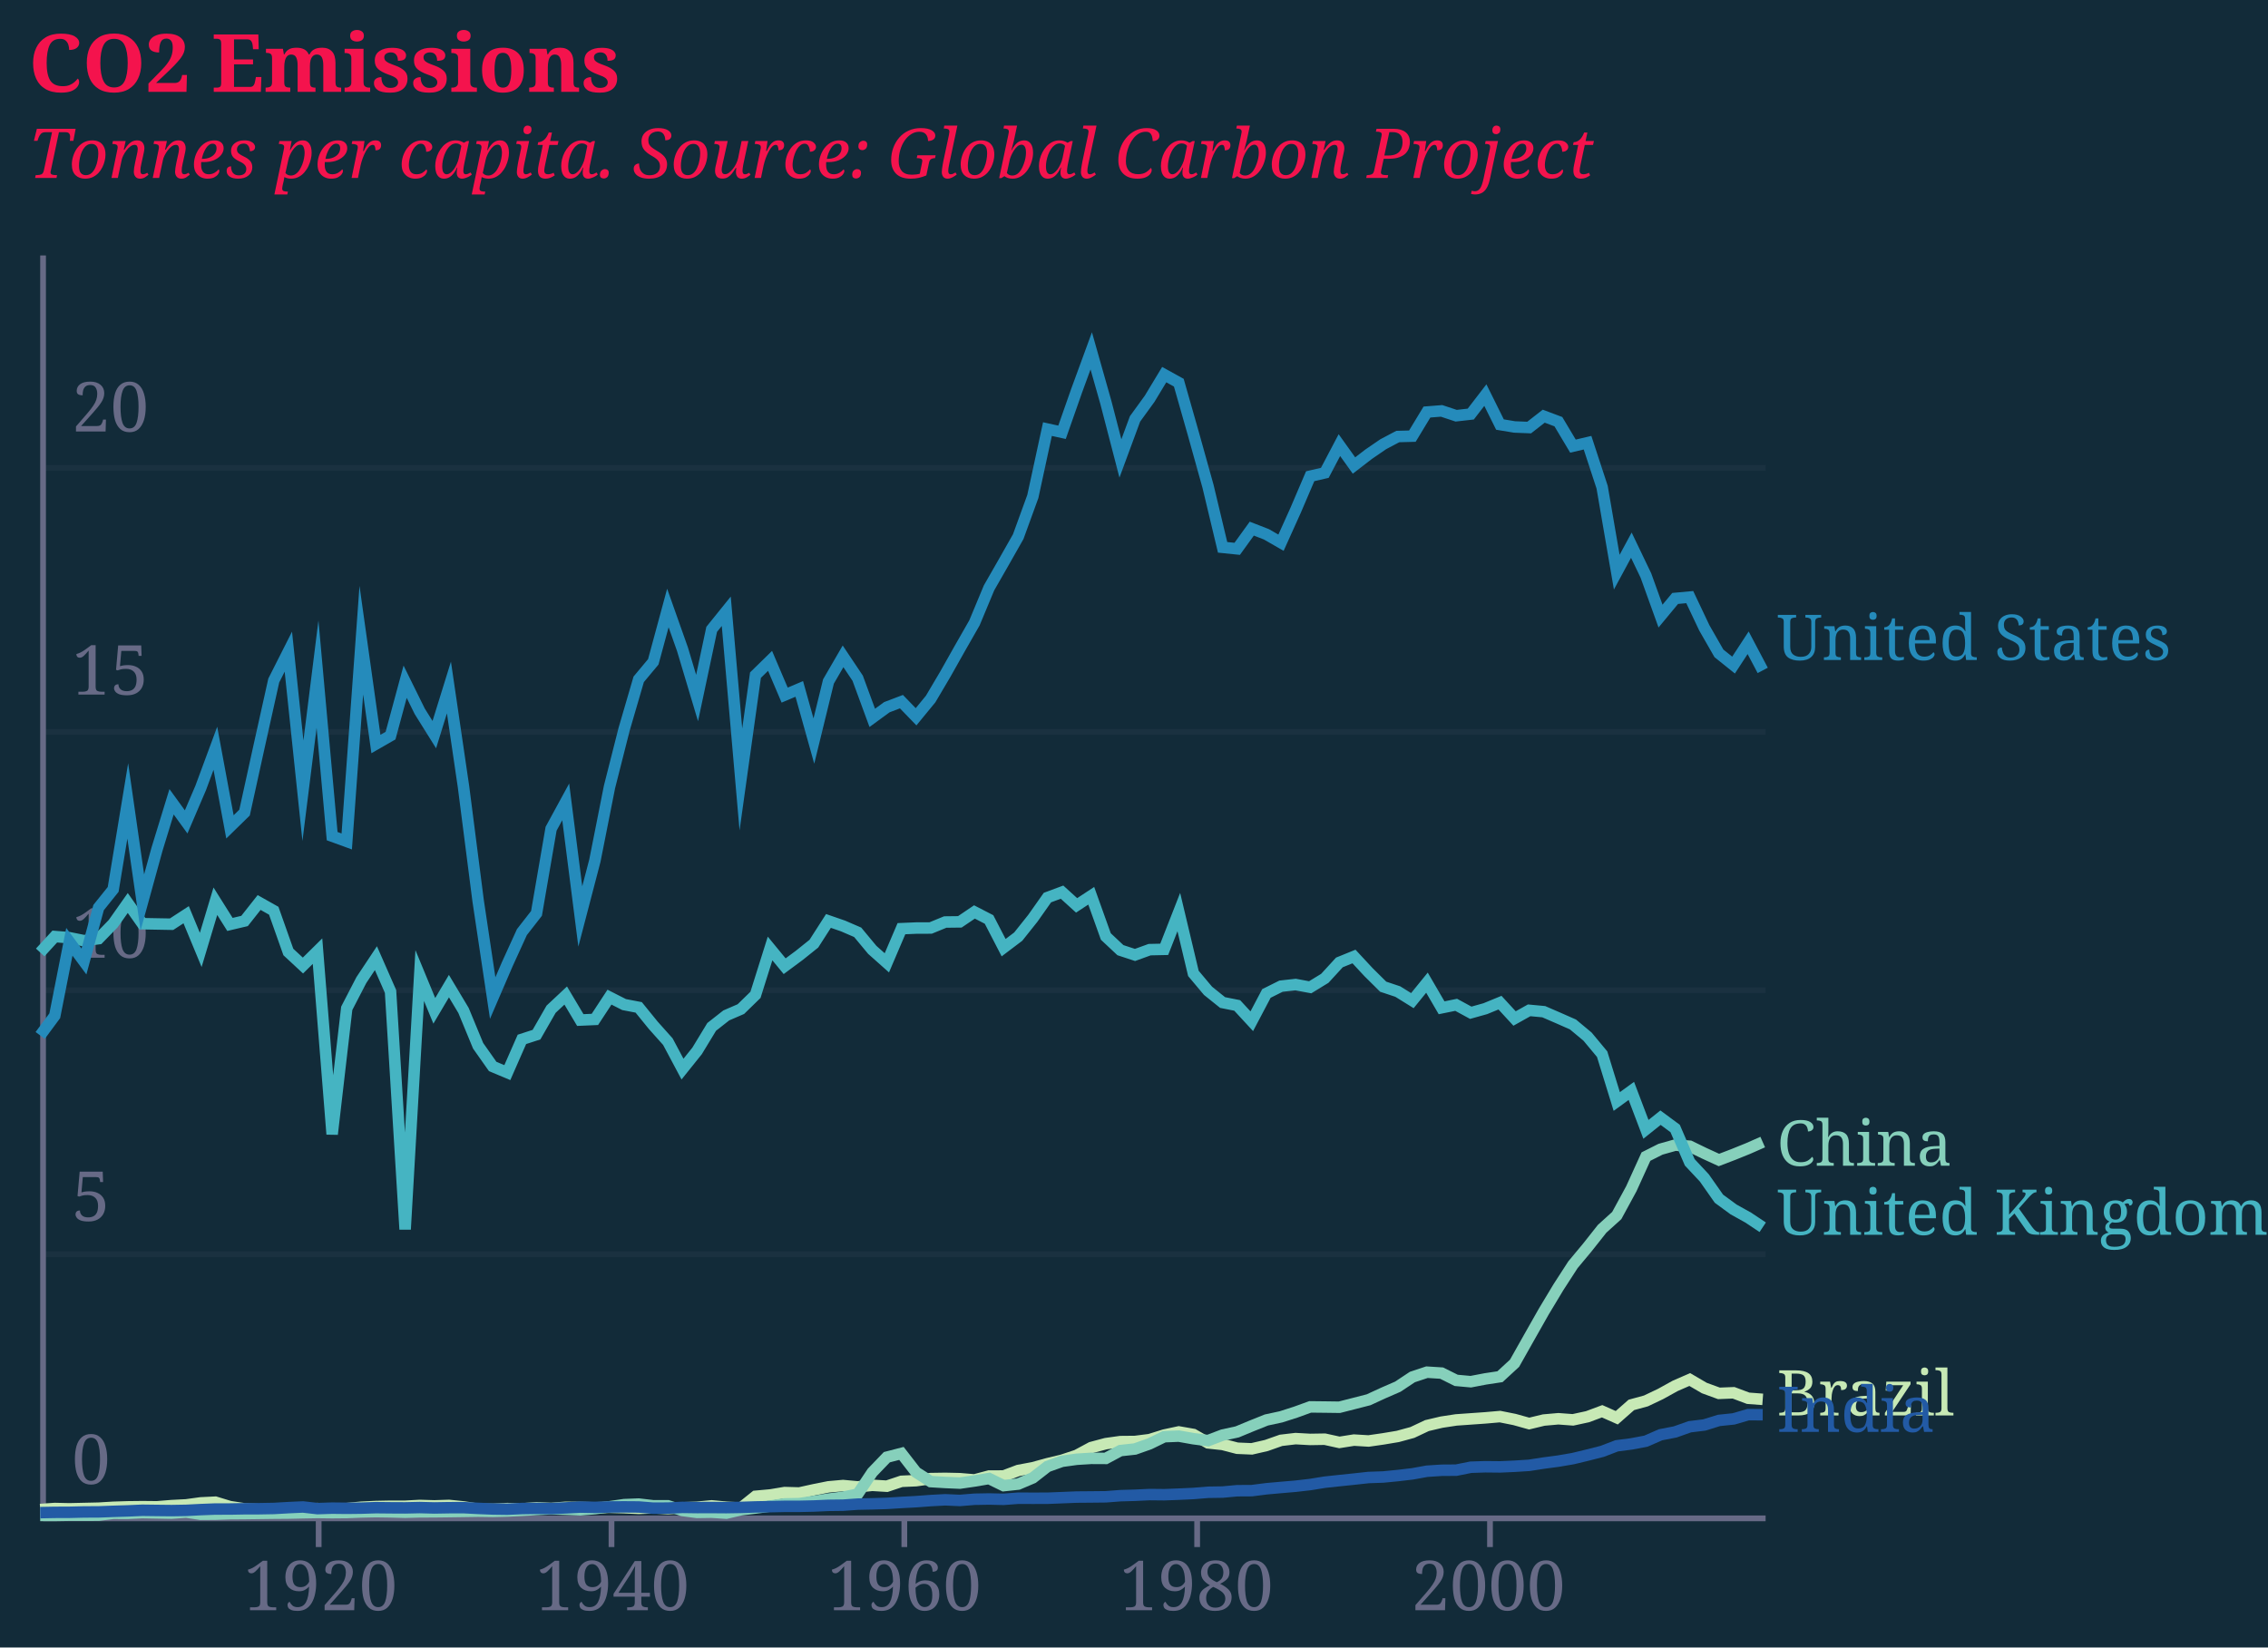
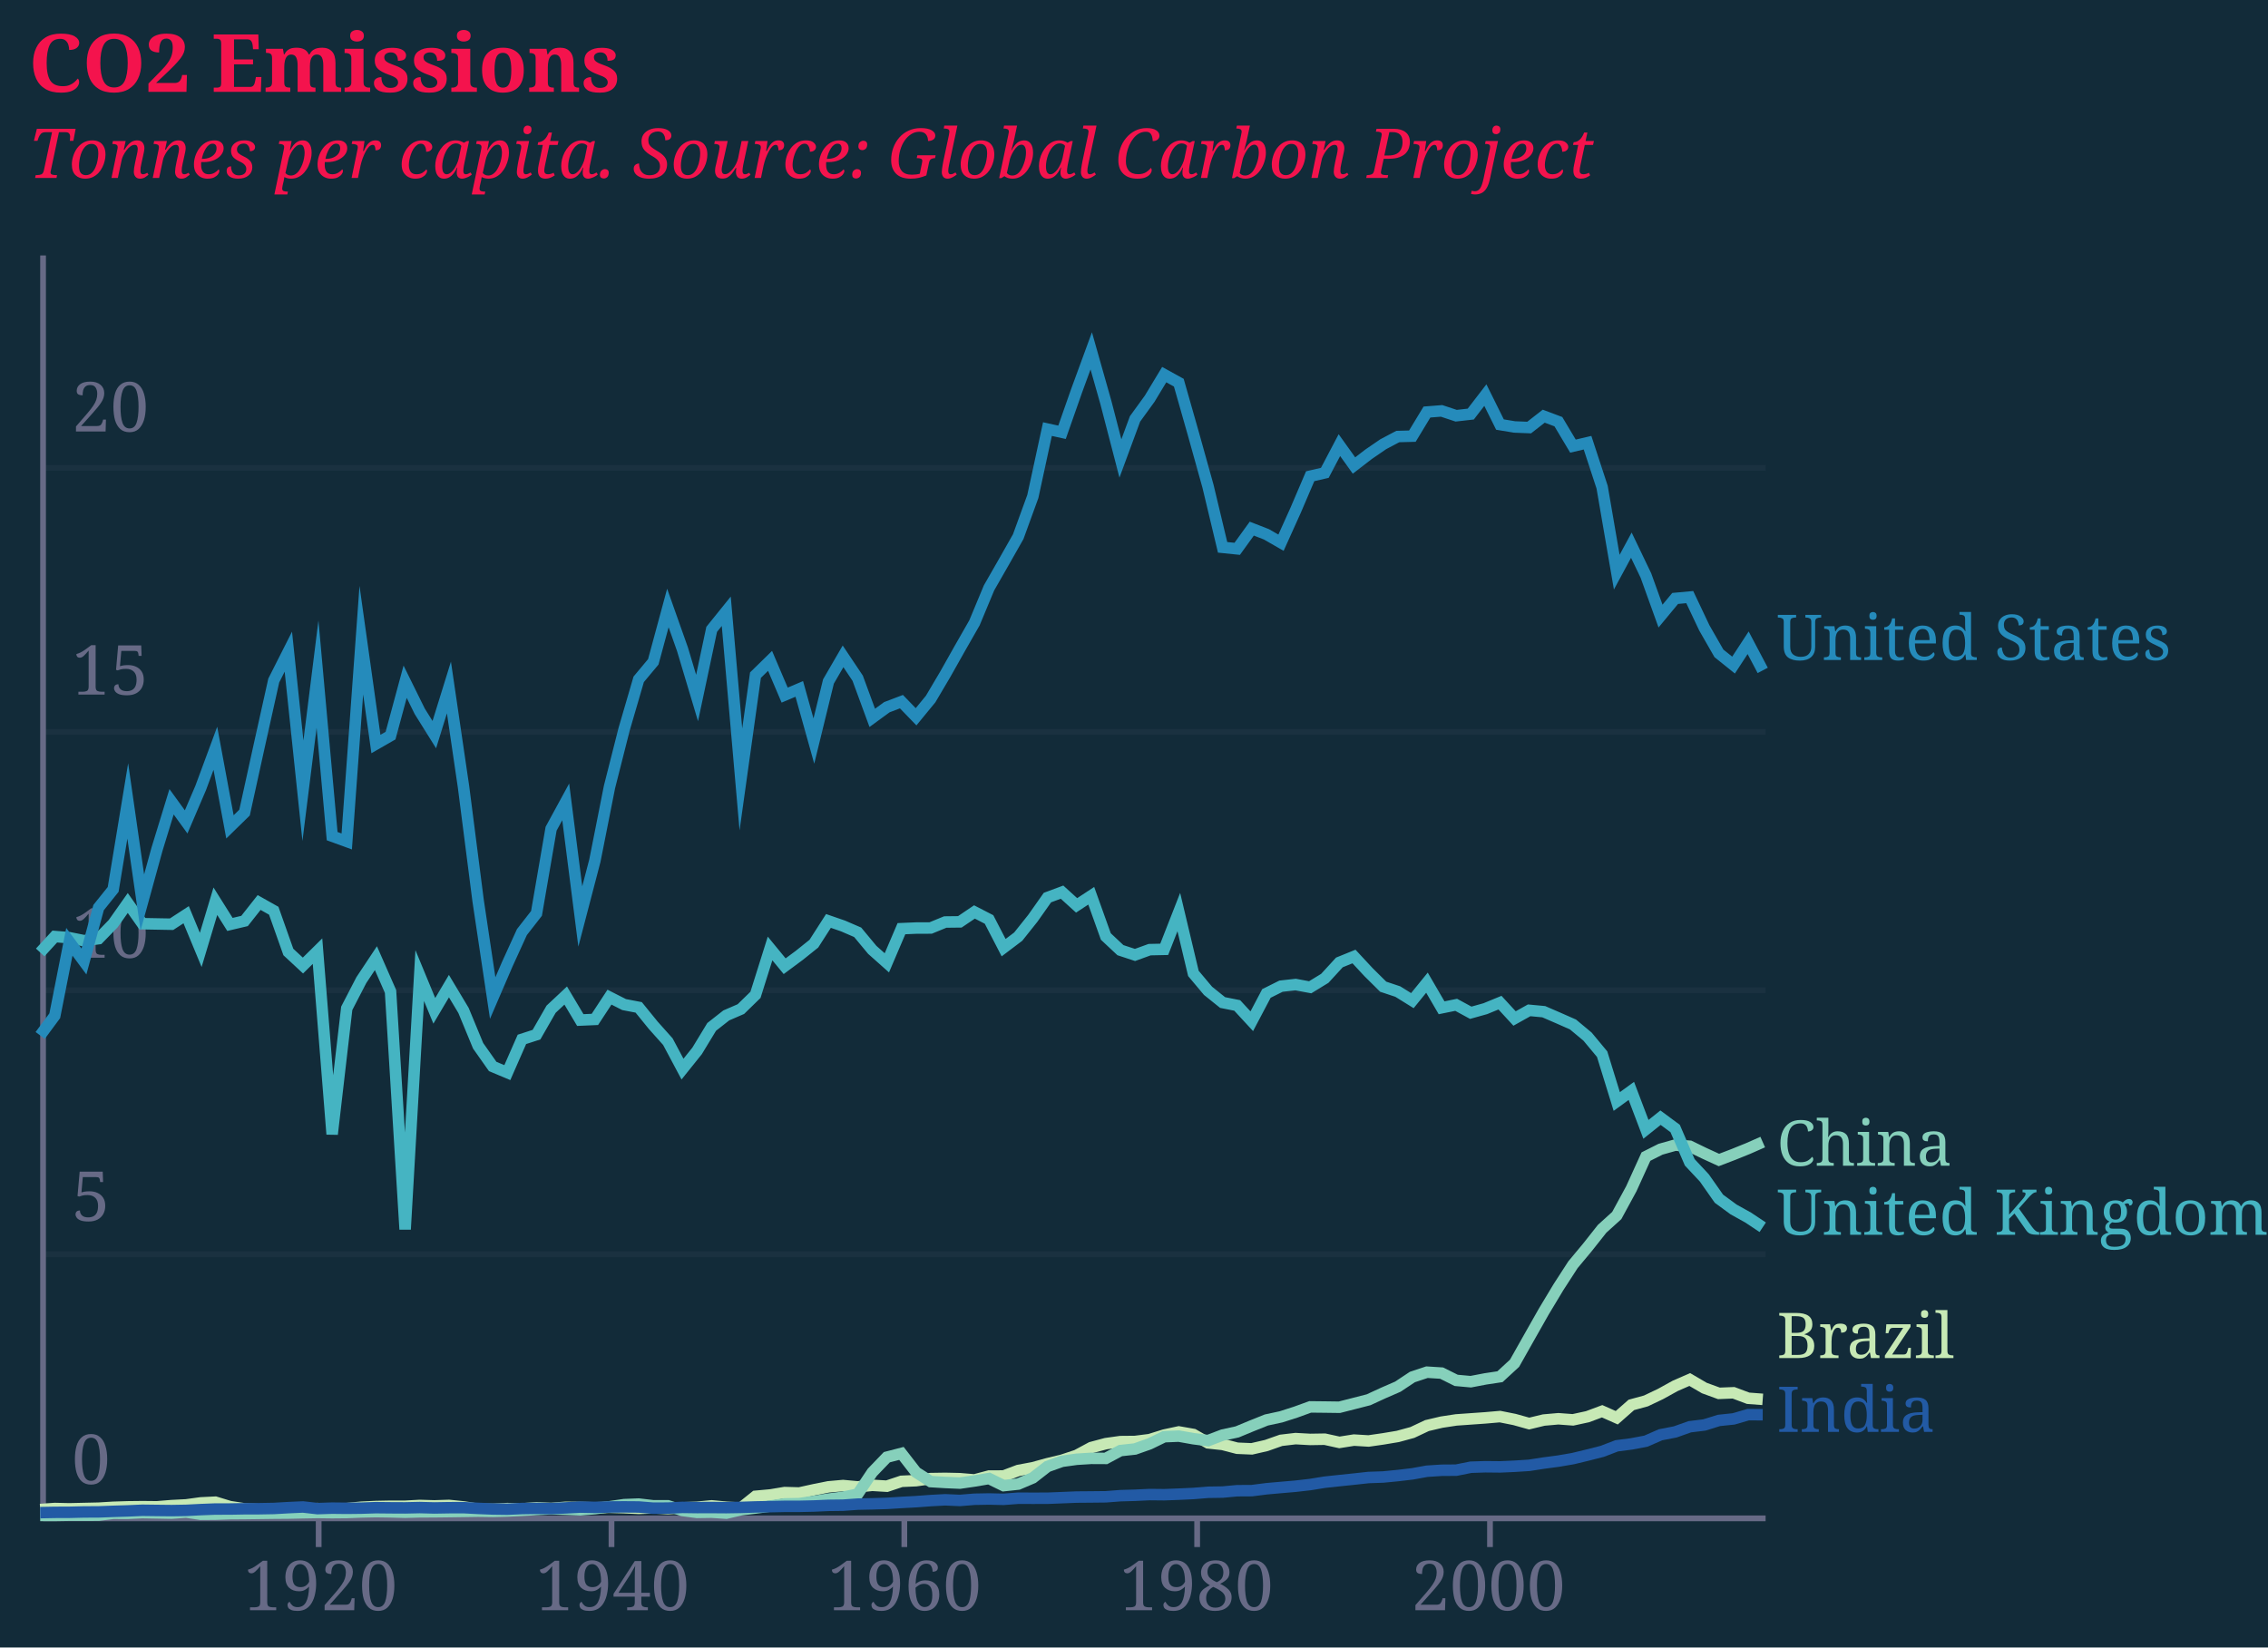
<svg xmlns="http://www.w3.org/2000/svg" version="1.1" class="marks" width="395" height="287" viewBox="0 0 395 287">
  <rect width="395" height="287" fill="#122B39" />
  <g fill="none" stroke-miterlimit="10" transform="translate(7,44)">
    <g class="mark-group role-frame root" role="graphics-object" aria-roledescription="group mark container">
      <g transform="translate(0,0)">
        <path class="background" aria-hidden="true" d="M0,0h300v220h-300Z" />
        <g>
          <g class="mark-group role-axis" aria-hidden="true">
            <g transform="translate(0.5,0.5)">
              <path class="background" aria-hidden="true" d="M0,0h0v0h0Z" pointer-events="none" />
              <g>
                <g class="mark-rule role-axis-grid" pointer-events="none">
                  <line transform="translate(0,220)" x2="300" y2="0" stroke="#676A86" stroke-opacity="0.1" stroke-width="1" opacity="1" />
                  <line transform="translate(0,174)" x2="300" y2="0" stroke="#676A86" stroke-opacity="0.1" stroke-width="1" opacity="1" />
                  <line transform="translate(0,128)" x2="300" y2="0" stroke="#676A86" stroke-opacity="0.1" stroke-width="1" opacity="1" />
                  <line transform="translate(0,83)" x2="300" y2="0" stroke="#676A86" stroke-opacity="0.1" stroke-width="1" opacity="1" />
                  <line transform="translate(0,37)" x2="300" y2="0" stroke="#676A86" stroke-opacity="0.1" stroke-width="1" opacity="1" />
                </g>
              </g>
              <path class="foreground" aria-hidden="true" d="" pointer-events="none" display="none" />
            </g>
          </g>
          <g class="mark-group role-axis" role="graphics-symbol" aria-roledescription="axis" aria-label="X-axis for a time scale with values from Tuesday, 01 January 1901, 12:00:00 AM to Tuesday, 01 January 2019, 12:00:00 AM">
            <g transform="translate(0.5,220.5)">
              <path class="background" aria-hidden="true" d="M0,0h0v0h0Z" pointer-events="none" />
              <g>
                <g class="mark-rule role-axis-tick" pointer-events="none">
                  <line transform="translate(48,0)" x2="0" y2="5" stroke="#676A86" stroke-width="1" opacity="1" />
                  <line transform="translate(99,0)" x2="0" y2="5" stroke="#676A86" stroke-width="1" opacity="1" />
                  <line transform="translate(150,0)" x2="0" y2="5" stroke="#676A86" stroke-width="1" opacity="1" />
                  <line transform="translate(201,0)" x2="0" y2="5" stroke="#676A86" stroke-width="1" opacity="1" />
                  <line transform="translate(252,0)" x2="0" y2="5" stroke="#676A86" stroke-width="1" opacity="1" />
                </g>
                <g class="mark-text role-axis-label" pointer-events="none">
                  <text text-anchor="middle" transform="translate(48.30042,16)" font-family="Georgia" font-size="12px" fill="#676A86" opacity="1">1920</text>
                  <text text-anchor="middle" transform="translate(99.14847,16)" font-family="Georgia" font-size="12px" fill="#676A86" opacity="1">1940</text>
                  <text text-anchor="middle" transform="translate(149.9965,16)" font-family="Georgia" font-size="12px" fill="#676A86" opacity="1">1960</text>
                  <text text-anchor="middle" transform="translate(200.8446,16)" font-family="Georgia" font-size="12px" fill="#676A86" opacity="1">1980</text>
                  <text text-anchor="middle" transform="translate(251.6926,16)" font-family="Georgia" font-size="12px" fill="#676A86" opacity="1">2000</text>
                </g>
                <g class="mark-rule role-axis-domain" pointer-events="none">
                  <line transform="translate(0,0)" x2="300" y2="0" stroke="#676A86" stroke-width="1" opacity="1" />
                </g>
              </g>
              <path class="foreground" aria-hidden="true" d="" pointer-events="none" display="none" />
            </g>
          </g>
          <g class="mark-group role-axis" role="graphics-symbol" aria-roledescription="axis" aria-label="Y-axis for a linear scale with values from 0 to 24">
            <g transform="translate(0.5,0.5)">
              <path class="background" aria-hidden="true" d="M0,0h0v0h0Z" pointer-events="none" />
              <g>
                <g class="mark-text role-axis-label" pointer-events="none">
                  <text text-anchor="start" transform="translate(5,214)" font-family="Georgia" font-size="12px" fill="#676A86" opacity="1">0</text>
                  <text text-anchor="start" transform="translate(5,168.1667)" font-family="Georgia" font-size="12px" fill="#676A86" opacity="1">5</text>
                  <text text-anchor="start" transform="translate(5,122.3333)" font-family="Georgia" font-size="12px" fill="#676A86" opacity="1">10</text>
                  <text text-anchor="start" transform="translate(5,76.5)" font-family="Georgia" font-size="12px" fill="#676A86" opacity="1">15</text>
                  <text text-anchor="start" transform="translate(5,30.66667)" font-family="Georgia" font-size="12px" fill="#676A86" opacity="1">20</text>
                </g>
                <g class="mark-rule role-axis-domain" pointer-events="none">
                  <line transform="translate(0,220)" x2="0" y2="-220" stroke="#676A86" stroke-width="1" opacity="1" />
                </g>
              </g>
              <path class="foreground" aria-hidden="true" d="" pointer-events="none" display="none" />
            </g>
          </g>
          <g class="mark-group role-scope layer_0_pathgroup" role="graphics-object" aria-roledescription="group mark container">
            <g transform="translate(0,0)">
              <path class="background" aria-hidden="true" d="M0,0h300v220h-300Z" />
              <g>
                <g class="mark-line role-mark layer_0_marks" role="graphics-object" aria-roledescription="line mark container">
                  <path aria-label="Country: Brazil; Year: 1901; CO2 per capita (t): 0.113601872; Time: Jan 01, 1901; Value: 0.113601872" role="graphics-symbol" aria-roledescription="line mark" d="M0,218.959L2.541,218.786L5.081,218.843L7.622,218.785L10.17,218.729L12.71,218.575L15.251,218.496L17.792,218.467L20.339,218.492L22.88,218.283L25.421,218.155L27.961,217.807L30.509,217.683L33.049,218.456L35.59,218.843L38.131,218.962L40.678,219.118L43.219,219.197L45.76,218.961L48.3,218.792L50.848,219.061L53.389,218.797L55.929,218.561L58.47,218.441L61.018,218.391L63.558,218.393L66.099,218.254L68.64,218.33L71.187,218.248L73.728,218.509L76.269,218.895L78.809,218.917L81.357,218.798L83.898,218.847L86.438,218.653L88.979,218.768L91.526,218.571L94.067,218.598L96.608,218.66L99.148,218.569L101.696,218.645L104.237,218.763L106.777,218.667L109.318,218.814L111.866,218.66L114.406,218.568L116.947,218.323L119.488,218.563L122.035,218.7L124.576,216.661L127.117,216.429L129.657,216.01L132.205,216.082L134.746,215.522L137.286,215.013L139.827,214.786L142.375,215.02L144.915,214.746L147.456,214.9L149.997,214.05L152.544,213.938L155.085,213.575L157.625,213.536L160.166,213.592L162.714,213.807L165.254,213.132L167.795,213.12L170.336,212.163L172.883,211.685L175.424,210.986L177.965,210.375L180.505,209.534L183.053,208.166L185.594,207.487L188.134,207.132L190.675,207.109L193.223,206.785L195.763,205.991L198.304,205.446L200.845,205.892L203.392,207.354L205.933,207.624L208.474,208.286L211.014,208.394L213.562,207.807L216.102,206.91L218.643,206.611L221.184,206.753L223.731,206.712L226.272,207.27L228.813,206.869L231.353,207.023L233.901,206.656L236.442,206.232L238.982,205.54L241.523,204.342L244.071,203.741L246.611,203.355L249.152,203.175L251.693,202.996L254.24,202.774L256.781,203.282L259.322,203.991L261.862,203.377L264.41,203.152L266.951,203.342L269.491,202.792L272.032,201.844L274.579,202.975L277.12,200.739L279.661,200.046L282.201,198.837L284.749,197.427L287.29,196.316L289.83,197.799L292.371,198.727L294.919,198.627L297.459,199.579L300,199.772" stroke="rgb(199, 233, 181)" stroke-width="2" />
                </g>
              </g>
              <path class="foreground" aria-hidden="true" d="" display="none" />
            </g>
            <g transform="translate(0,0)">
              <path class="background" aria-hidden="true" d="M0,0h300v220h-300Z" />
              <g>
                <g class="mark-line role-mark layer_0_marks" role="graphics-object" aria-roledescription="line mark container">
                  <path aria-label="Country: China; Year: 1901; CO2 per capita (t): 0; Time: Jan 01, 1901; Value: 0" role="graphics-symbol" aria-roledescription="line mark" d="M0,220L2.541,219.998L5.081,219.956L7.622,219.953L10.17,219.949L12.71,219.621L15.251,219.629L17.792,219.502L20.339,219.547L22.88,219.596L25.421,219.404L27.961,219.793L30.509,219.775L33.049,219.687L35.59,219.67L38.131,219.636L40.678,219.602L43.219,219.583L45.76,219.524L48.3,219.48L50.848,219.511L53.389,219.487L55.929,219.383L58.47,219.329L61.018,219.367L63.558,219.438L66.099,219.366L68.64,219.357L71.187,219.327L73.728,219.291L76.269,219.252L78.809,219.288L81.357,219.227L83.898,219.103L86.438,218.957L88.979,218.829L91.526,218.916L94.067,219.014L96.608,218.81L99.148,218.482L101.696,218.113L104.237,218.014L106.777,218.312L109.318,218.311L111.866,219.135L114.406,219.466L116.947,219.429L119.488,219.597L122.035,219.005L124.576,218.701L127.117,218.366L129.657,217.986L132.205,217.933L134.746,217.555L137.286,217.147L139.827,216.816L142.375,216.282L144.915,212.489L147.456,209.847L149.997,209.188L152.544,212.473L155.085,214.096L157.625,214.25L160.166,214.361L162.714,213.992L165.254,213.561L167.795,214.804L170.336,214.531L172.883,213.45L175.424,211.469L177.965,210.561L180.505,210.207L183.053,210.048L185.594,210.06L188.134,208.697L190.675,208.419L193.223,207.517L195.763,206.279L198.304,206.176L200.845,206.628L203.392,206.957L205.933,205.995L208.474,205.44L211.014,204.387L213.562,203.366L216.102,202.82L218.643,202.005L221.184,201.084L223.731,201.111L226.272,201.145L228.813,200.497L231.353,199.845L233.901,198.672L236.442,197.566L238.982,195.881L241.523,195.038L244.071,195.198L246.611,196.464L249.152,196.695L251.693,196.21L254.24,195.825L256.781,193.479L259.322,188.971L261.862,184.487L264.41,180.247L266.951,176.319L269.491,173.269L272.032,170.054L274.579,167.749L277.12,163.073L279.661,157.48L282.201,156.201L284.749,155.482L287.29,155.675L289.83,156.907L292.371,158.075L294.919,157.1L297.459,156.071L300,154.95" stroke="rgb(134, 208, 187)" stroke-width="2" />
                </g>
              </g>
              <path class="foreground" aria-hidden="true" d="" display="none" />
            </g>
            <g transform="translate(0,0)">
              <path class="background" aria-hidden="true" d="M0,0h300v220h-300Z" />
              <g>
                <g class="mark-line role-mark layer_0_marks" role="graphics-object" aria-roledescription="line mark container">
                  <path aria-label="Country: United Kingdom; Year: 1901; CO2 per capita (t): 10.69973871; Time: Jan 01, 1901; Value: 10.69973871" role="graphics-symbol" aria-roledescription="line mark" d="M0,121.919L2.541,119.147L5.081,119.355L7.622,119.865L10.17,119.519L12.71,116.906L15.251,113.304L17.792,116.909L20.339,116.956L22.88,117.001L25.421,115.346L27.961,121.479L30.509,112.997L33.049,117.038L35.59,116.437L38.131,113.218L40.678,114.653L43.219,121.839L45.76,124.199L48.3,121.691L50.848,153.582L53.389,131.652L55.929,126.741L58.47,122.915L61.018,128.716L63.558,170.16L66.099,125.94L68.64,132.088L71.187,127.783L73.728,132.025L76.269,138.175L78.809,141.783L81.357,142.852L83.898,137.061L86.438,136.239L88.979,131.811L91.526,129.426L94.067,133.693L96.608,133.584L99.148,129.705L101.696,131L104.237,131.487L106.777,134.614L109.318,137.458L111.866,142.241L114.406,139.072L116.947,134.885L119.488,132.889L122.035,131.786L124.576,129.305L127.117,121.226L129.657,124.316L132.205,122.427L134.746,120.39L137.286,116.43L139.827,117.308L142.375,118.409L144.915,121.467L147.456,123.728L149.997,117.777L152.544,117.67L155.085,117.659L157.625,116.618L160.166,116.589L162.714,114.864L165.254,116.174L167.795,121.085L170.336,119.162L172.883,115.966L175.424,112.359L177.965,111.414L180.505,113.719L183.053,112.045L185.594,119.139L188.134,121.521L190.675,122.355L193.223,121.431L195.763,121.377L198.304,114.884L200.845,125.57L203.392,128.603L205.933,130.643L208.474,131.149L211.014,133.902L213.562,129.066L216.102,127.794L218.643,127.51L221.184,127.984L223.731,126.429L226.272,123.658L228.813,122.626L231.353,125.36L233.901,127.884L236.442,128.734L238.982,130.313L241.523,127.181L244.071,131.558L246.611,131.042L249.152,132.425L251.693,131.713L254.24,130.666L256.781,133.426L259.322,132.002L261.862,132.24L264.41,133.344L266.951,134.465L269.491,136.582L272.032,139.638L274.579,147.883L277.12,146.039L279.661,152.734L282.201,150.702L284.749,152.587L287.29,158.482L289.83,161.196L292.371,164.817L294.919,166.686L297.459,168.101L300,169.792" stroke="rgb(69, 180, 194)" stroke-width="2" />
                </g>
              </g>
              <path class="foreground" aria-hidden="true" d="" display="none" />
            </g>
            <g transform="translate(0,0)">
              <path class="background" aria-hidden="true" d="M0,0h300v220h-300Z" />
              <g>
                <g class="mark-line role-mark layer_0_marks" role="graphics-object" aria-roledescription="line mark container">
                  <path aria-label="Country: United States; Year: 1901; CO2 per capita (t): 9.122886129; Time: Jan 01, 1901; Value: 9.122886129" role="graphics-symbol" aria-roledescription="line mark" d="M0,136.374L2.541,132.94L5.081,120.064L7.622,123.497L10.17,114.105L12.71,110.937L15.251,95.52L17.792,113.21L20.339,103.954L22.88,95.671L25.421,99.179L27.961,93.24L30.509,86.351L33.049,100.044L35.59,97.559L38.131,85.995L40.678,74.55L43.219,69.52L45.76,93.749L48.3,73.434L50.848,101.659L53.389,102.582L55.929,67.515L58.47,85.612L61.018,84.149L63.558,74.758L66.099,79.907L68.64,83.974L71.187,75.762L73.728,93.067L76.269,112.892L78.809,129.863L81.357,123.945L83.898,118.372L86.438,115.114L88.979,100.367L91.526,95.687L94.067,115.648L96.608,105.92L99.148,93.099L101.696,83.047L104.237,74.341L106.777,71.296L109.318,61.914L111.866,69.112L114.406,77.598L116.947,65.636L119.488,62.485L122.035,91.781L124.576,73.609L127.117,71.124L129.657,77.088L132.205,76.013L134.746,85.094L137.286,74.718L139.827,70.337L142.375,74.143L144.915,81.053L147.456,79.197L149.997,78.229L152.544,80.865L155.085,77.767L157.625,73.469L160.166,68.958L162.714,64.501L165.254,58.403L167.795,53.966L170.336,49.486L172.883,42.479L175.424,30.75L177.965,31.306L180.505,24.071L183.053,17.119L185.594,26.084L188.134,35.864L190.675,28.978L193.223,25.466L195.763,21.261L198.304,22.664L200.845,31.586L203.392,40.717L205.933,51.347L208.474,51.607L211.014,48.089L213.562,49.079L216.102,50.54L218.643,44.905L221.184,38.959L223.731,38.373L226.272,33.543L228.813,37.095L231.353,35.137L233.901,33.389L236.442,32.045L238.982,31.978L241.523,27.778L244.071,27.577L246.611,28.42L249.152,28.132L251.693,24.827L254.24,29.958L256.781,30.378L259.322,30.479L261.862,28.498L264.41,29.457L266.951,33.715L269.491,33.121L272.032,40.871L274.579,55.674L277.12,50.97L279.661,56.271L282.201,63.325L284.749,60.249L287.29,60.016L289.83,65.381L292.371,69.814L294.919,71.86L297.459,67.971L300,72.786" stroke="rgb(37, 139, 187)" stroke-width="2" />
                </g>
              </g>
              <path class="foreground" aria-hidden="true" d="" display="none" />
            </g>
            <g transform="translate(0,0)">
              <path class="background" aria-hidden="true" d="M0,0h300v220h-300Z" />
              <g>
                <g class="mark-line role-mark layer_0_marks" role="graphics-object" aria-roledescription="line mark container">
                  <path aria-label="Country: India; Year: 1901; CO2 per capita (t): 0.054076903; Time: Jan 01, 1901; Value: 0.054076903" role="graphics-symbol" aria-roledescription="line mark" d="M0,219.504L2.541,219.456L5.081,219.448L7.622,219.385L10.17,219.374L12.71,219.28L15.251,219.202L17.792,219.091L20.339,219.123L22.88,219.15L25.421,219.107L27.961,218.977L30.509,218.877L33.049,218.875L35.59,218.83L38.131,218.824L40.678,218.779L43.219,218.635L45.76,218.518L48.3,218.804L50.848,218.721L53.389,218.749L55.929,218.72L58.47,218.638L61.018,218.664L63.558,218.676L66.099,218.62L68.64,218.687L71.187,218.644L73.728,218.636L76.269,218.766L78.809,218.867L81.357,218.902L83.898,218.789L86.438,218.751L88.979,218.788L91.526,218.674L94.067,218.537L96.608,218.586L99.148,218.519L101.696,218.502L104.237,218.521L106.777,218.726L109.318,218.713L111.866,218.589L114.406,218.624L116.947,218.617L119.488,218.635L122.035,218.593L124.576,218.509L127.117,218.463L129.657,218.408L132.205,218.405L134.746,218.349L137.286,218.235L139.827,218.204L142.375,218.022L144.915,217.97L147.456,217.892L149.997,217.732L152.544,217.595L155.085,217.405L157.625,217.269L160.166,217.381L162.714,217.173L165.254,217.129L167.795,217.186L170.336,216.994L172.883,217.002L175.424,216.996L177.965,216.897L180.505,216.793L183.053,216.773L185.594,216.746L188.134,216.55L190.675,216.477L193.223,216.357L195.763,216.382L198.304,216.287L200.845,216.169L203.392,215.959L205.933,215.922L208.474,215.687L211.014,215.673L213.562,215.348L216.102,215.121L218.643,214.902L221.184,214.612L223.731,214.199L226.272,213.926L228.813,213.663L231.353,213.385L233.901,213.297L236.442,213.048L238.982,212.75L241.523,212.291L244.071,212.124L246.611,212.106L249.152,211.596L251.693,211.511L254.24,211.537L256.781,211.424L259.322,211.263L261.862,210.869L264.41,210.529L266.951,210.094L269.491,209.48L272.032,208.834L274.579,207.861L277.12,207.534L279.661,207.052L282.201,205.941L284.749,205.447L287.29,204.545L289.83,204.234L292.371,203.443L294.919,203.177L297.459,202.439L300,202.447" stroke="rgb(34, 90, 165)" stroke-width="2" />
                </g>
              </g>
              <path class="foreground" aria-hidden="true" d="" display="none" />
            </g>
          </g>
          <g class="mark-text role-mark layer_1_marks" role="graphics-object" aria-roledescription="text mark container">
-             <text aria-label="Country: Brazil; Year: 2018; CO2 per capita (t): 2.22777271; Time: Jan 01, 2018; Value: 2.22777271" role="graphics-symbol" aria-roledescription="text mark" text-anchor="start" transform="translate(302.4593,202.5788)" font-family="Georgia" font-size="11px" fill="rgb(199, 233, 181)">Brazil</text>
            <text aria-label="Country: China; Year: 2018; CO2 per capita (t): 6.974106028; Time: Jan 01, 2018; Value: 6.974106028" role="graphics-symbol" aria-roledescription="text mark" text-anchor="start" transform="translate(302.4593,159.0707)" font-family="Georgia" font-size="11px" fill="rgb(134, 208, 187)">China</text>
            <text aria-label="Country: United Kingdom; Year: 2018; CO2 per capita (t): 5.66171039; Time: Jan 01, 2018; Value: 5.66171039" role="graphics-symbol" aria-roledescription="text mark" text-anchor="start" transform="translate(302.4593,171.101)" font-family="Georgia" font-size="11px" fill="rgb(69, 180, 194)">United Kingdom</text>
            <text aria-label="Country: United States; Year: 2018; CO2 per capita (t): 16.5849827; Time: Jan 01, 2018; Value: 16.5849827" role="graphics-symbol" aria-roledescription="text mark" text-anchor="start" transform="translate(302.4593,70.97099)" font-family="Georgia" font-size="11px" fill="rgb(37, 139, 187)">United States</text>
            <text aria-label="Country: India; Year: 2018; CO2 per capita (t): 1.915749804; Time: Jan 01, 2018; Value: 1.915749804" role="graphics-symbol" aria-roledescription="text mark" text-anchor="start" transform="translate(302.4593,205.439)" font-family="Georgia" font-size="11px" fill="rgb(34, 90, 165)">India</text>
+           </g>
+           <g class="mark-text role-mark layer_2_marks" role="graphics-object" aria-roledescription="text mark container">
+             <text aria-label="Country: Brazil; Year: 2018; CO2 per capita (t): 2.22777271; Time: Jan 01, 2018; Value: 2.22777271" role="graphics-symbol" aria-roledescription="text mark" text-anchor="start" transform="translate(302.4593,192.5788)" font-family="Georgia" font-size="11px" fill="rgb(199, 233, 181)">Brazil</text>
          </g>
          <g class="mark-group role-title">
            <g transform="translate(-2,-32)">
              <path class="background" aria-hidden="true" d="M0,0h0v0h0Z" pointer-events="none" />
              <g>
                <g class="mark-text role-title-text" role="graphics-symbol" aria-roledescription="title" aria-label="Title text 'CO2 Emissions'" pointer-events="none">
                  <text text-anchor="start" transform="translate(0,4)" font-family="Georgia" font-size="14px" font-weight="bold" fill="#F4134D" opacity="1">CO2 Emissions</text>
                </g>
                <g class="mark-text role-title-subtitle" role="graphics-symbol" aria-roledescription="subtitle" aria-label="Subtitle text 'Tonnes per capita. Source: Global Carbon Project'" pointer-events="none">
                  <text text-anchor="start" transform="translate(0,19)" font-family="Georgia" font-size="12px" font-style="italic" fill="#F4134D" opacity="1">Tonnes per capita. Source: Global Carbon Project</text>
                </g>
              </g>
              <path class="foreground" aria-hidden="true" d="" pointer-events="none" display="none" />
            </g>
          </g>
        </g>
        <path class="foreground" aria-hidden="true" d="" display="none" />
      </g>
    </g>
  </g>
</svg>
